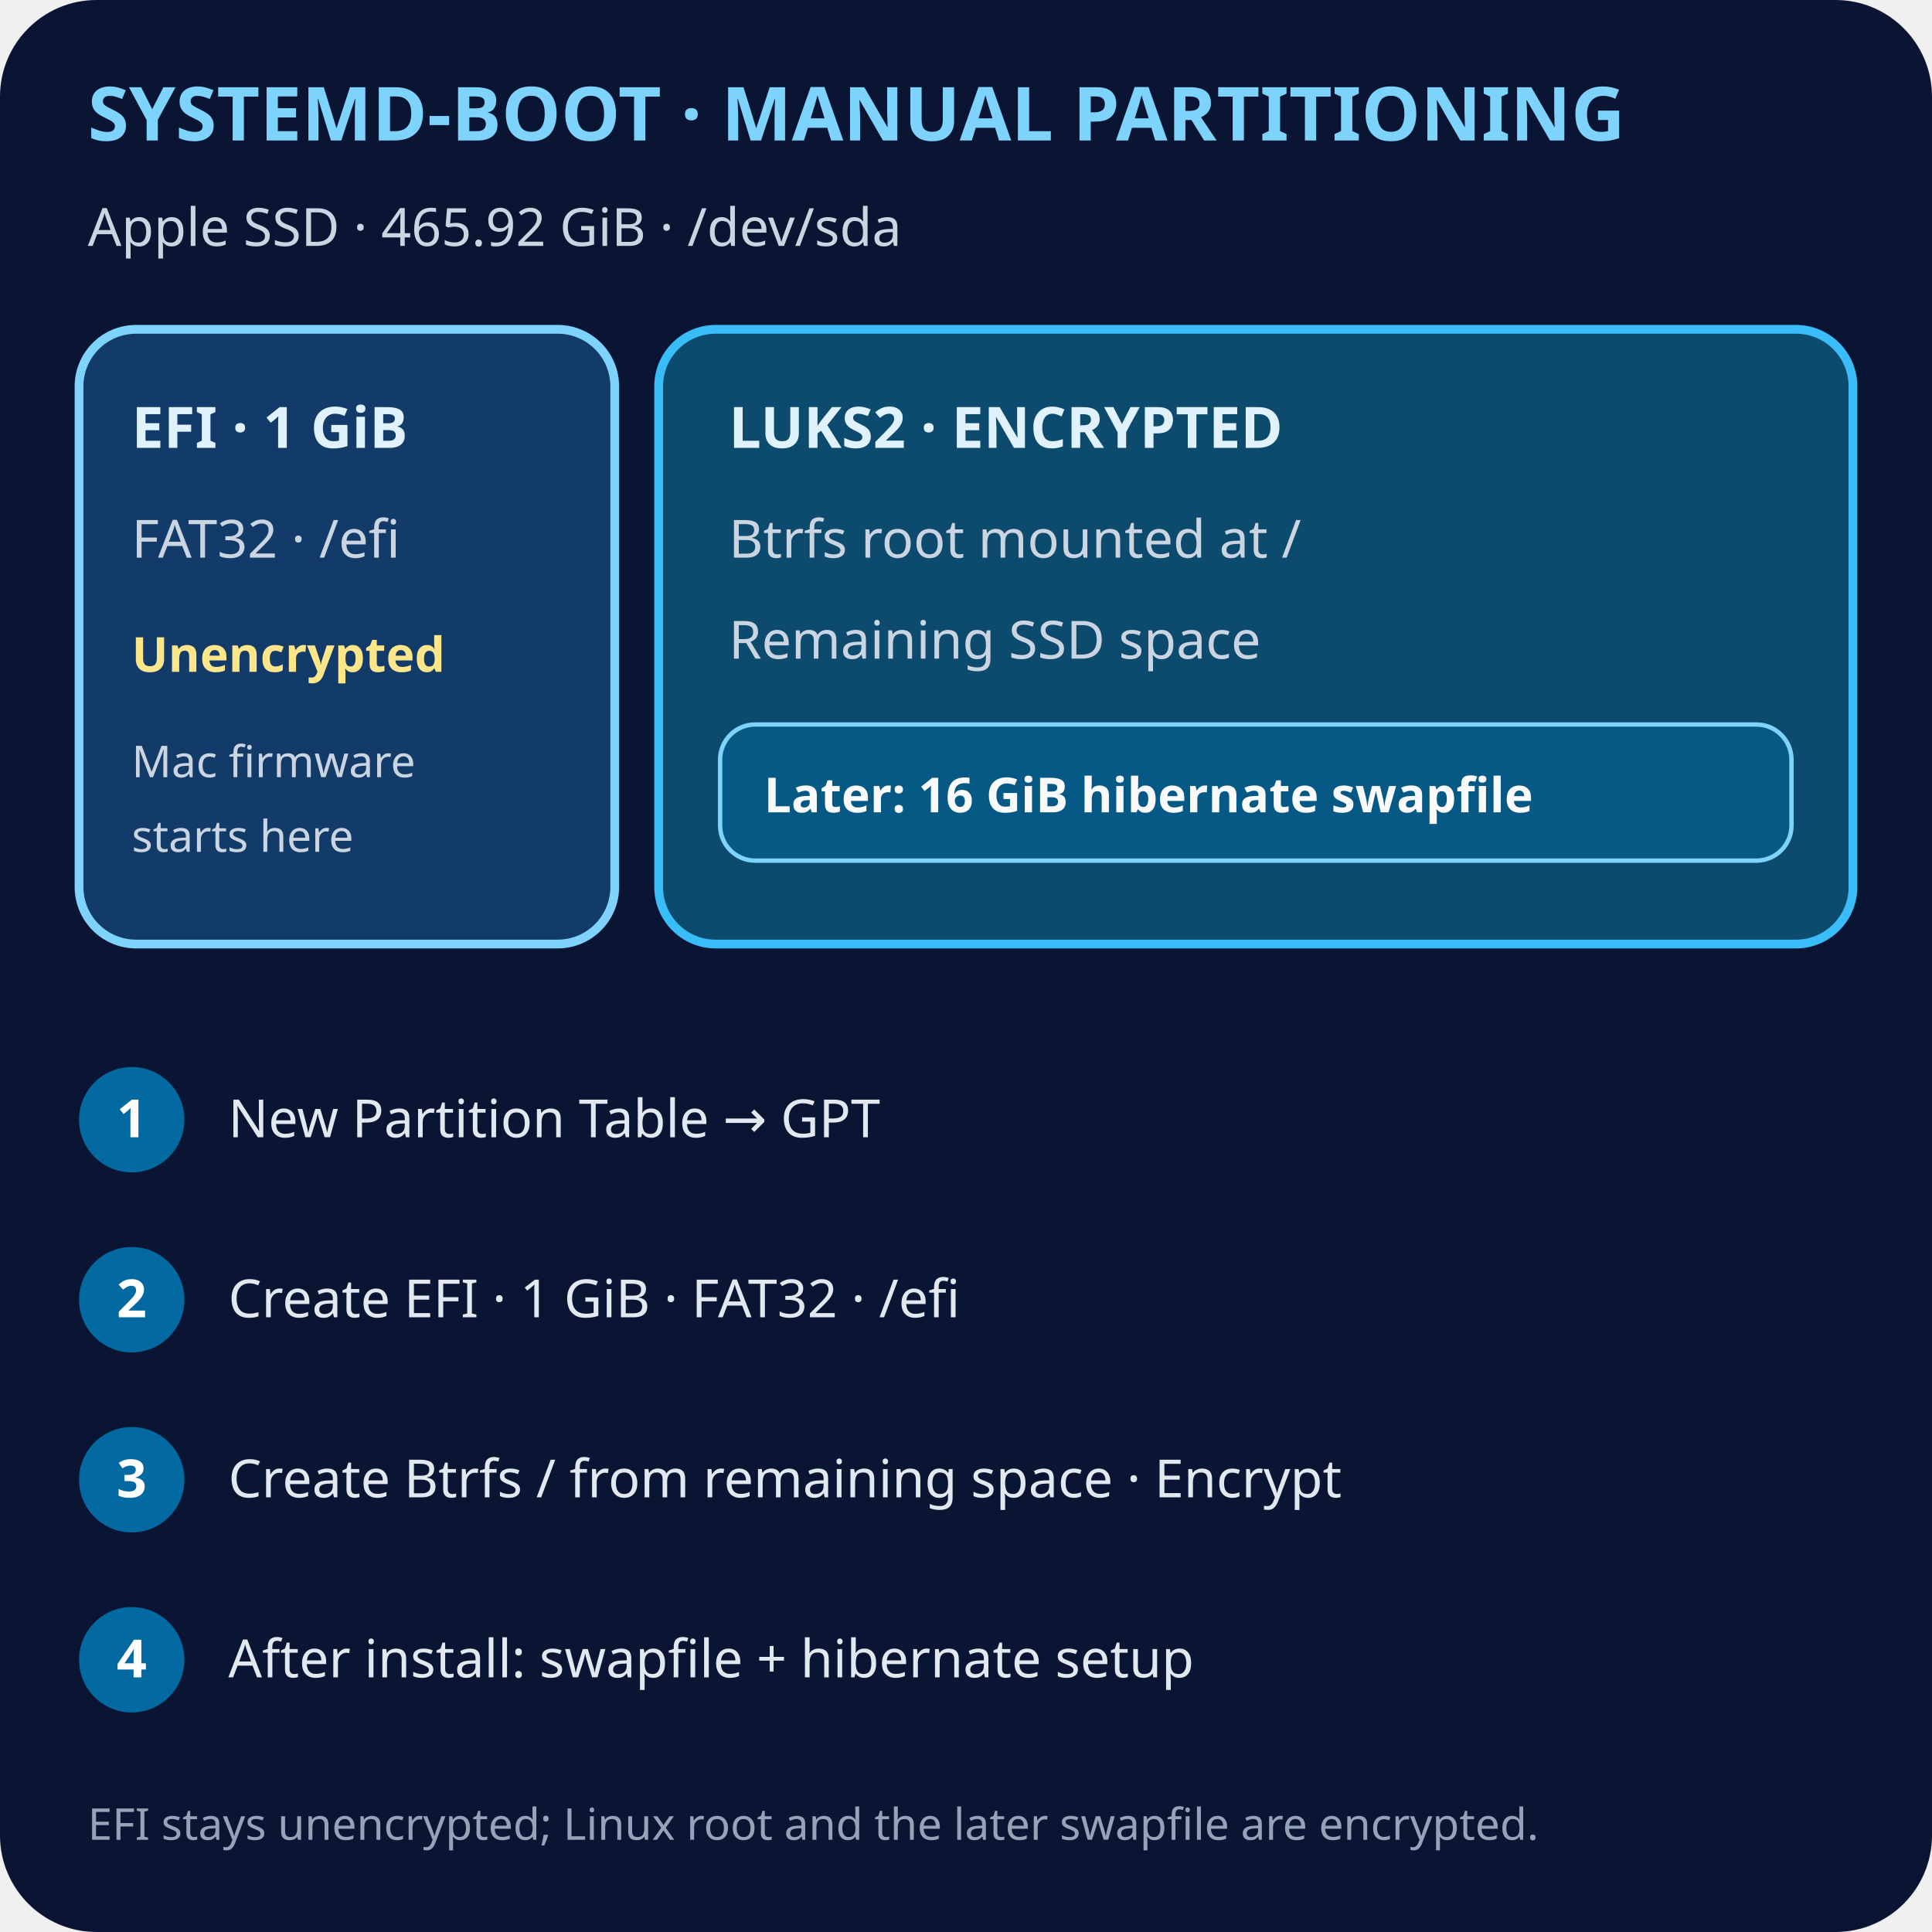
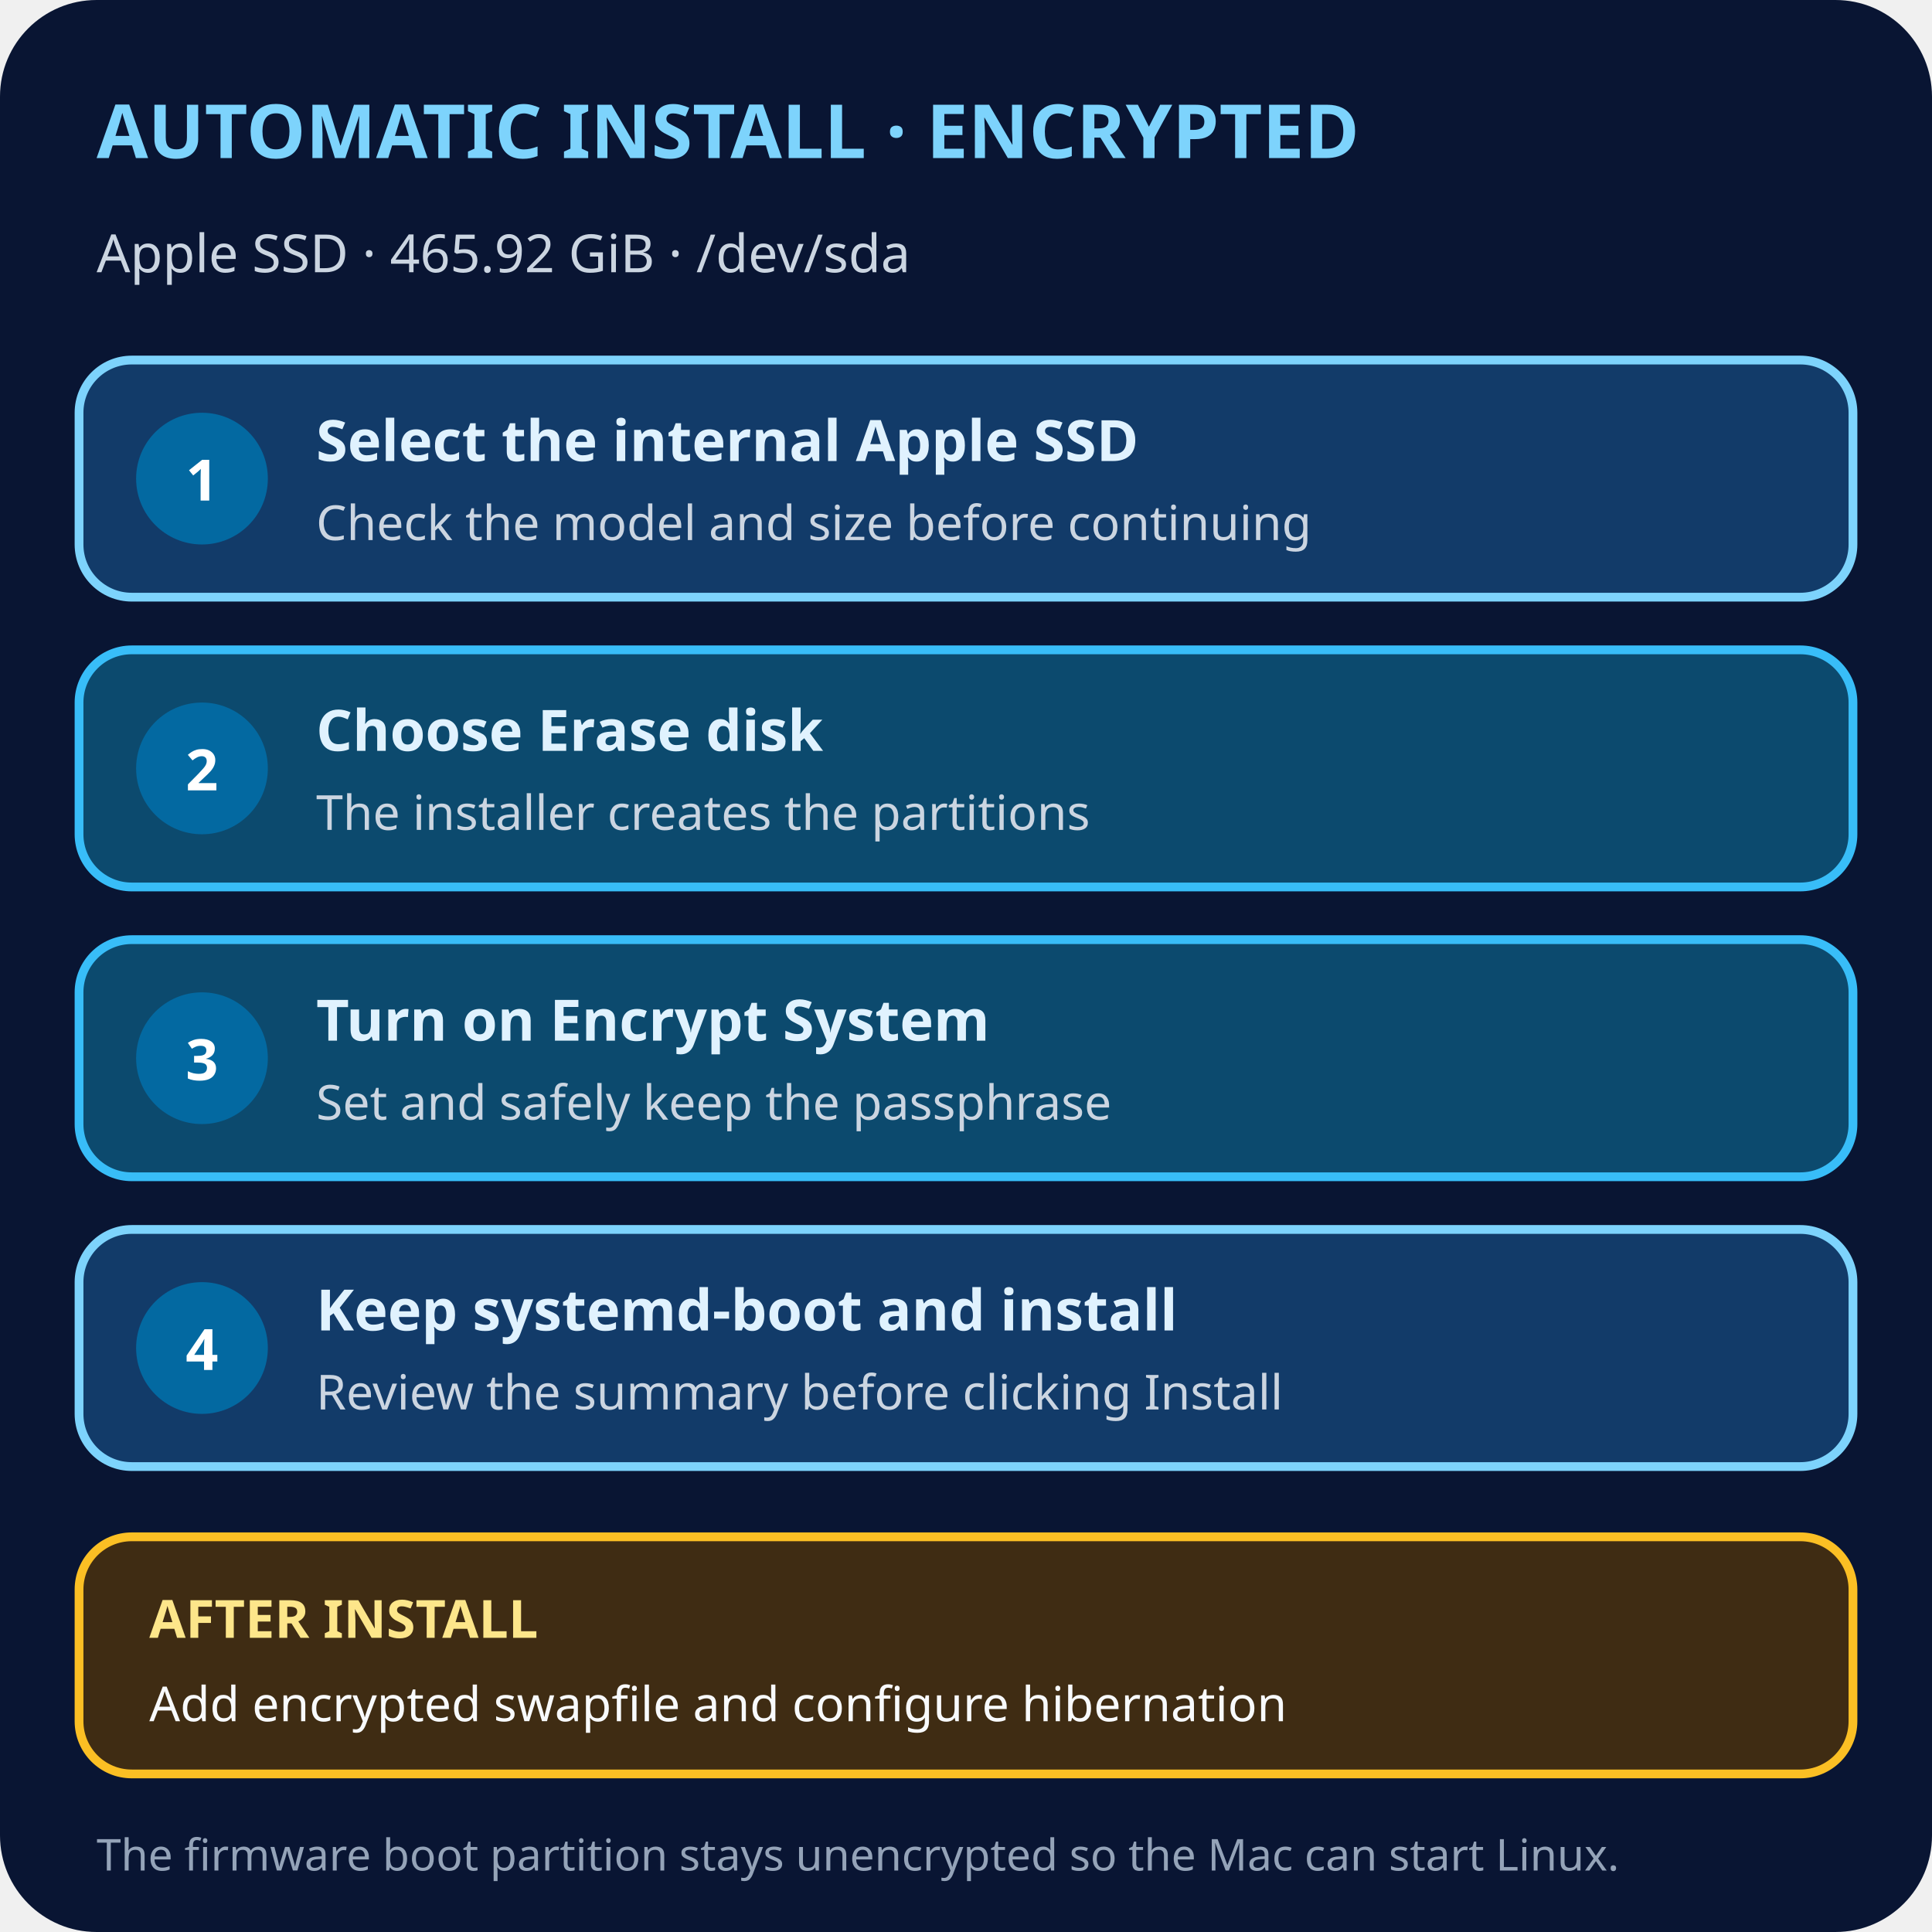
<svg xmlns="http://www.w3.org/2000/svg" viewBox="0 0 440 440" role="img" aria-labelledby="title desc">
  <rect width="440" height="440" rx="22" fill="#091533" />
-   <text x="20" y="32" fill="#7dd3fc" font-family="system-ui,sans-serif" font-size="17" font-weight="800">SYSTEMD-BOOT · MANUAL PARTITIONING</text>
-   <text x="20" y="56" fill="#cbd5e1" font-family="system-ui,sans-serif" font-size="12">Apple SSD · 465.92 GiB · /dev/sda</text>
-   <rect x="18" y="75" width="122" height="140" rx="13" fill="#123b69" stroke="#7dd3fc" stroke-width="2" />
-   <text x="30" y="102" fill="#e0f2fe" font-family="system-ui,sans-serif" font-size="13" font-weight="800">EFI · 1 GiB</text>
-   <text x="30" y="127" fill="#cbd5e1" font-family="system-ui,sans-serif" font-size="12">FAT32 · /efi</text>
-   <text x="30" y="153" fill="#fde68a" font-family="system-ui,sans-serif" font-size="11" font-weight="700">Unencrypted</text>
-   <text x="30" y="177" fill="#cbd5e1" font-family="system-ui,sans-serif" font-size="10">Mac firmware</text>
-   <text x="30" y="194" fill="#cbd5e1" font-family="system-ui,sans-serif" font-size="10">starts here</text>
-   <rect x="150" y="75" width="272" height="140" rx="13" fill="#0c4a6e" stroke="#38bdf8" stroke-width="2" />
-   <text x="166" y="102" fill="#e0f2fe" font-family="system-ui,sans-serif" font-size="13" font-weight="800">LUKS2 · ENCRYPTED</text>
-   <text x="166" y="127" fill="#cbd5e1" font-family="system-ui,sans-serif" font-size="12">Btrfs root mounted at /</text>
-   <text x="166" y="150" fill="#cbd5e1" font-family="system-ui,sans-serif" font-size="12">Remaining SSD space</text>
-   <rect x="164" y="165" width="244" height="31" rx="8" fill="#075985" stroke="#7dd3fc" />
-   <text x="174" y="185" fill="#f8fafc" font-family="system-ui,sans-serif" font-size="11" font-weight="700">Later: 16 GiB hibernate swapfile</text>
-   <g font-family="system-ui,sans-serif" font-size="12">
-     <circle cx="30" cy="255" r="12" fill="#0369a1" />
-     <text x="30" y="259" fill="#fff" text-anchor="middle" font-weight="800">1</text>
-     <text x="52" y="259" fill="#e2e8f0">New Partition Table → GPT</text>
-     <circle cx="30" cy="296" r="12" fill="#0369a1" />
-     <text x="30" y="300" fill="#fff" text-anchor="middle" font-weight="800">2</text>
-     <text x="52" y="300" fill="#e2e8f0">Create EFI · 1 GiB · FAT32 · /efi</text>
-     <circle cx="30" cy="337" r="12" fill="#0369a1" />
-     <text x="30" y="341" fill="#fff" text-anchor="middle" font-weight="800">3</text>
-     <text x="52" y="341" fill="#e2e8f0">Create Btrfs / from remaining space · Encrypt</text>
-     <circle cx="30" cy="378" r="12" fill="#0369a1" />
-     <text x="30" y="382" fill="#fff" text-anchor="middle" font-weight="800">4</text>
-     <text x="52" y="382" fill="#e2e8f0">After install: swapfile + hibernate setup</text>
+   <text x="22" y="36" fill="#7dd3fc" font-family="system-ui,sans-serif" font-size="17" font-weight="800">AUTOMATIC INSTALL · ENCRYPTED</text>
+   <text x="22" y="62" fill="#cbd5e1" font-family="system-ui,sans-serif" font-size="12">Apple SSD · 465.92 GiB · /dev/sda</text>
+   <g font-family="system-ui,sans-serif">
+     <rect x="18" y="82" width="404" height="54" rx="12" fill="#123b69" stroke="#7dd3fc" stroke-width="2" />
+     <circle cx="46" cy="109" r="15" fill="#0369a1" />
+     <text x="46" y="114" fill="#fff" text-anchor="middle" font-size="13" font-weight="800">1</text>
+     <text x="72" y="105" fill="#e0f2fe" font-size="13" font-weight="800">Select the internal Apple SSD</text>
+     <text x="72" y="123" fill="#cbd5e1" font-size="11">Check the model and size before continuing</text>
+     <rect x="18" y="148" width="404" height="54" rx="12" fill="#0c4a6e" stroke="#38bdf8" stroke-width="2" />
+     <circle cx="46" cy="175" r="15" fill="#0369a1" />
+     <text x="46" y="180" fill="#fff" text-anchor="middle" font-size="13" font-weight="800">2</text>
+     <text x="72" y="171" fill="#e0f2fe" font-size="13" font-weight="800">Choose Erase disk</text>
+     <text x="72" y="189" fill="#cbd5e1" font-size="11">The installer creates the partitions</text>
+     <rect x="18" y="214" width="404" height="54" rx="12" fill="#0c4a6e" stroke="#38bdf8" stroke-width="2" />
+     <circle cx="46" cy="241" r="15" fill="#0369a1" />
+     <text x="46" y="246" fill="#fff" text-anchor="middle" font-size="13" font-weight="800">3</text>
+     <text x="72" y="237" fill="#e0f2fe" font-size="13" font-weight="800">Turn on Encrypt System</text>
+     <text x="72" y="255" fill="#cbd5e1" font-size="11">Set and safely keep the passphrase</text>
+     <rect x="18" y="280" width="404" height="54" rx="12" fill="#123b69" stroke="#7dd3fc" stroke-width="2" />
+     <circle cx="46" cy="307" r="15" fill="#0369a1" />
+     <text x="46" y="312" fill="#fff" text-anchor="middle" font-size="13" font-weight="800">4</text>
+     <text x="72" y="303" fill="#e0f2fe" font-size="13" font-weight="800">Keep systemd-boot and install</text>
+     <text x="72" y="321" fill="#cbd5e1" font-size="11">Review the summary before clicking Install</text>
+     <rect x="18" y="350" width="404" height="54" rx="12" fill="#3f2c13" stroke="#fbbf24" stroke-width="2" />
+     <text x="34" y="373" fill="#fde68a" font-size="12" font-weight="800">AFTER INSTALL</text>
+     <text x="34" y="392" fill="#f8fafc" font-size="11">Add encrypted swapfile and configure hibernation</text>
  </g>
-   <text x="20" y="419" fill="#94a3b8" font-family="system-ui,sans-serif" font-size="10">EFI stays unencrypted; Linux root and the later swapfile are encrypted.</text>
+   <text x="22" y="426" fill="#94a3b8" font-family="system-ui,sans-serif" font-size="10">The firmware boot partition stays unencrypted so the Mac can start Linux.</text>
</svg>
